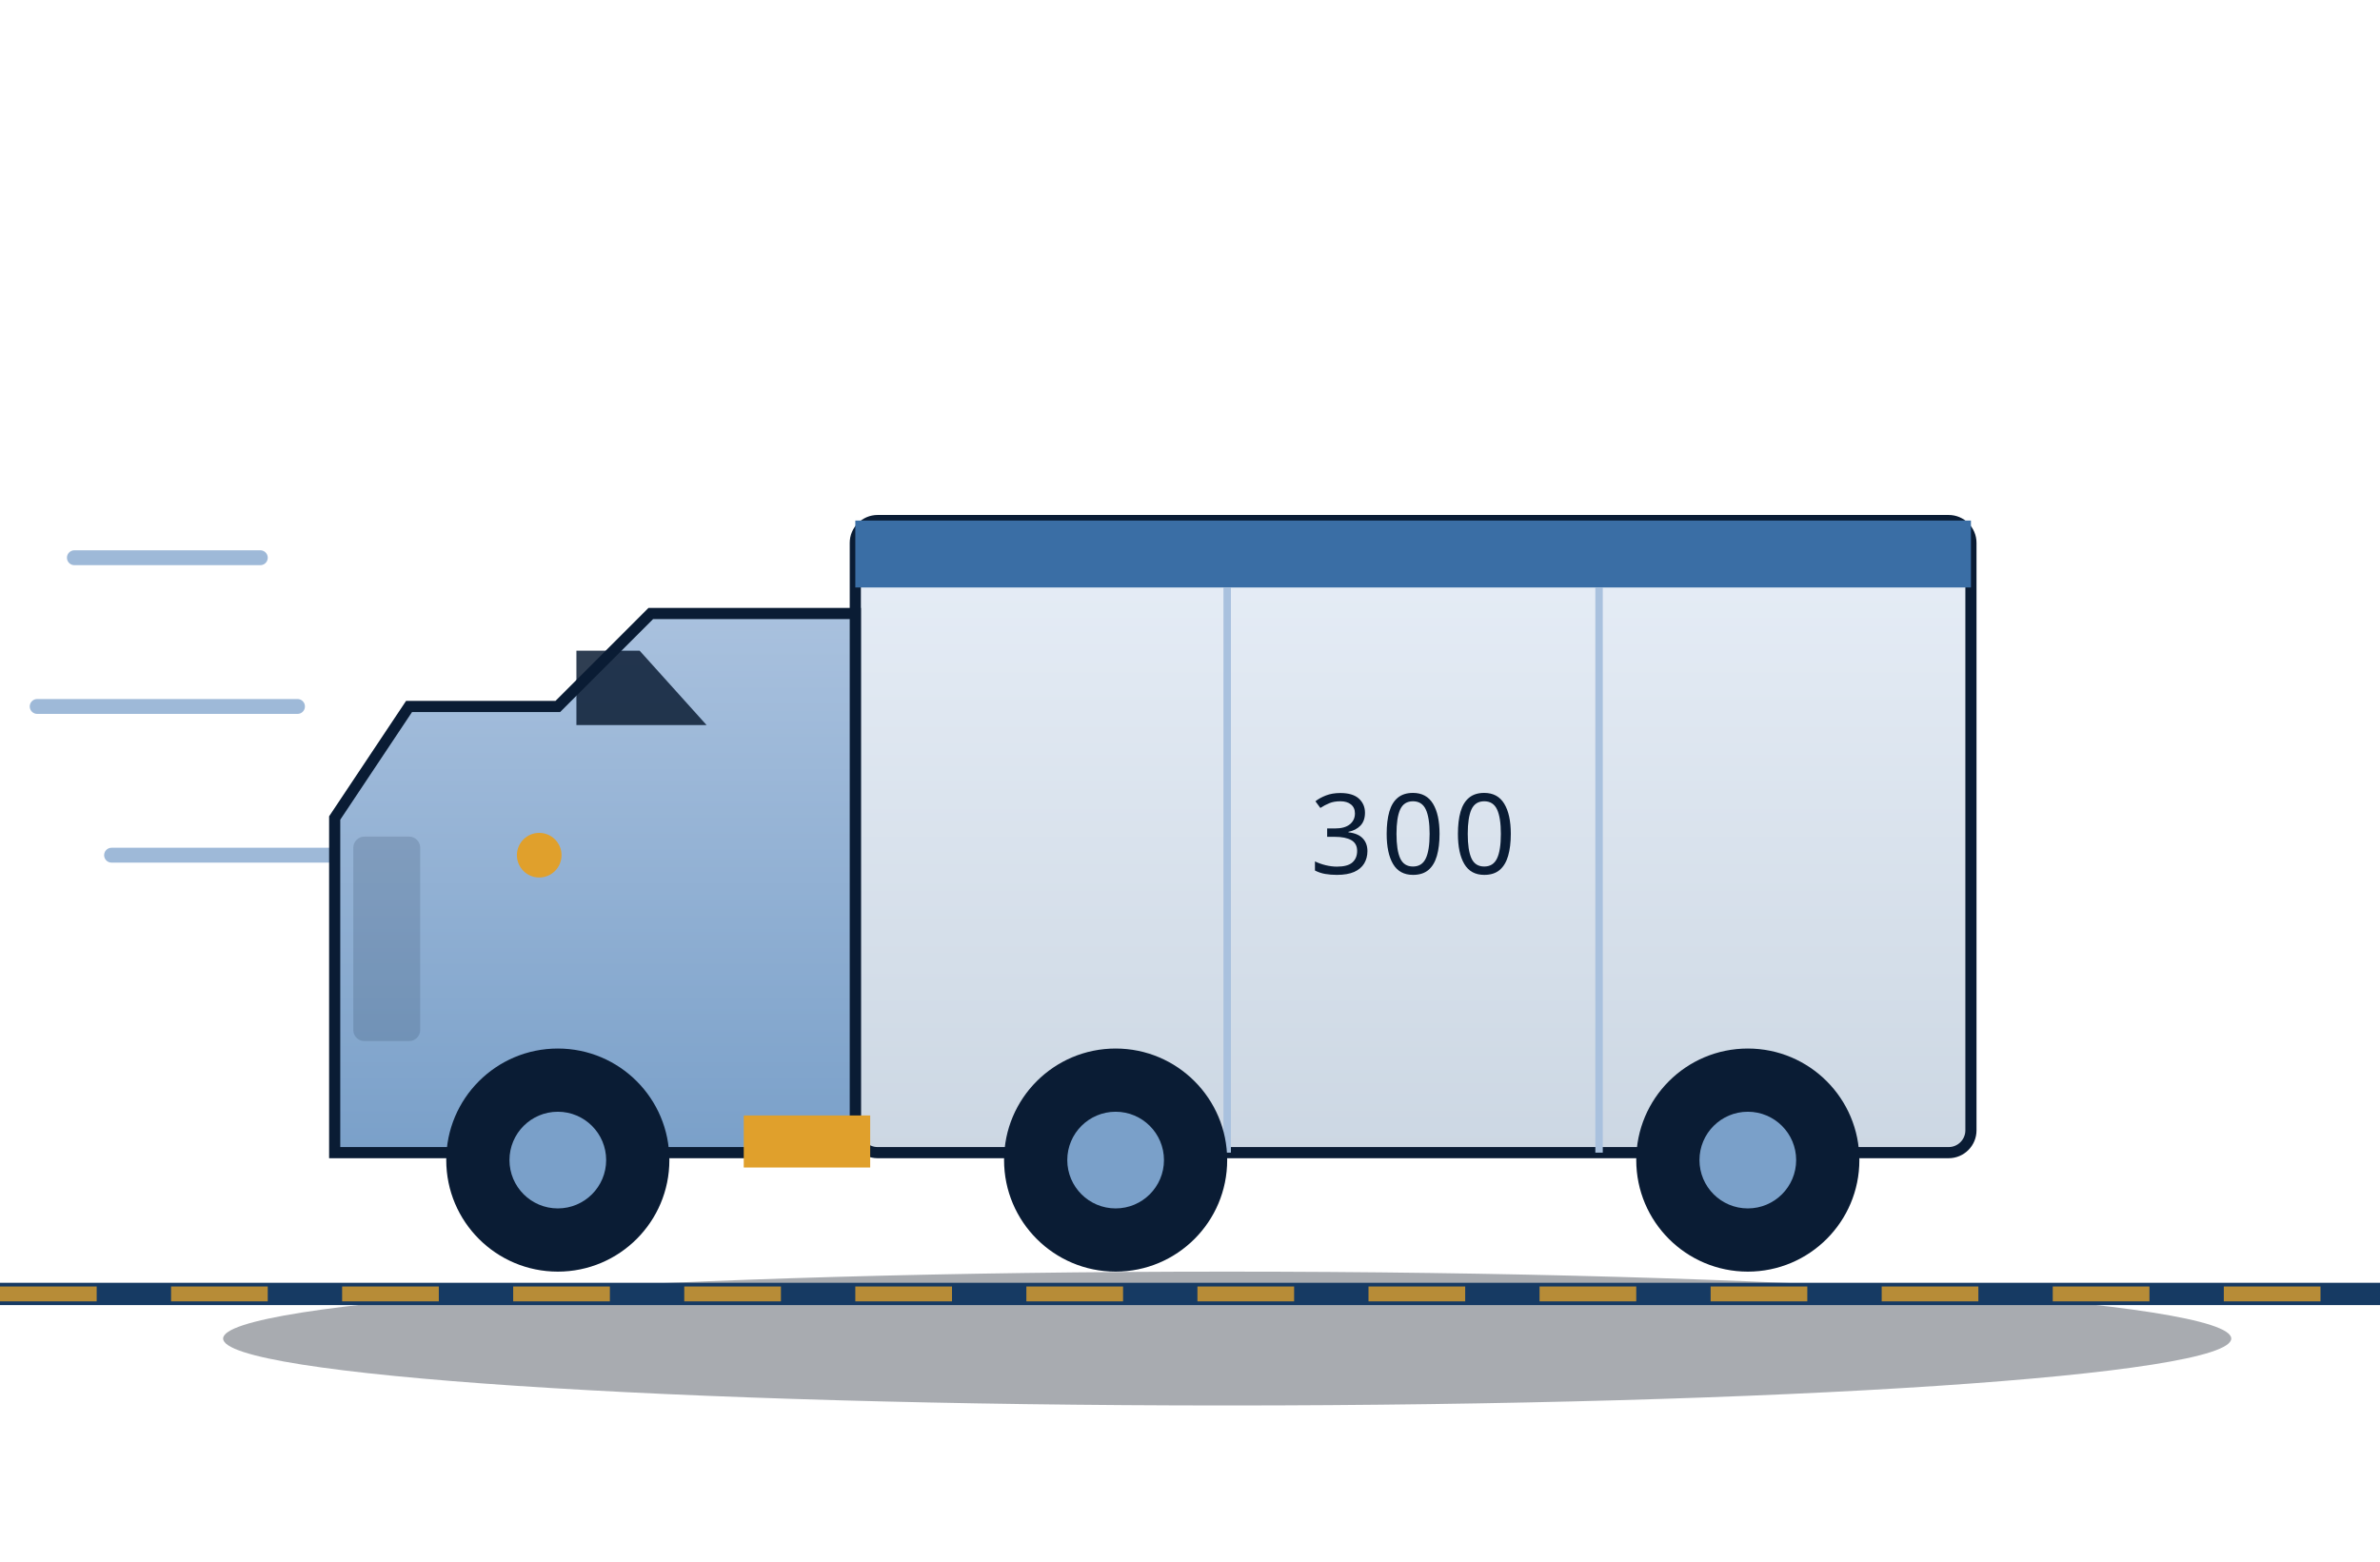
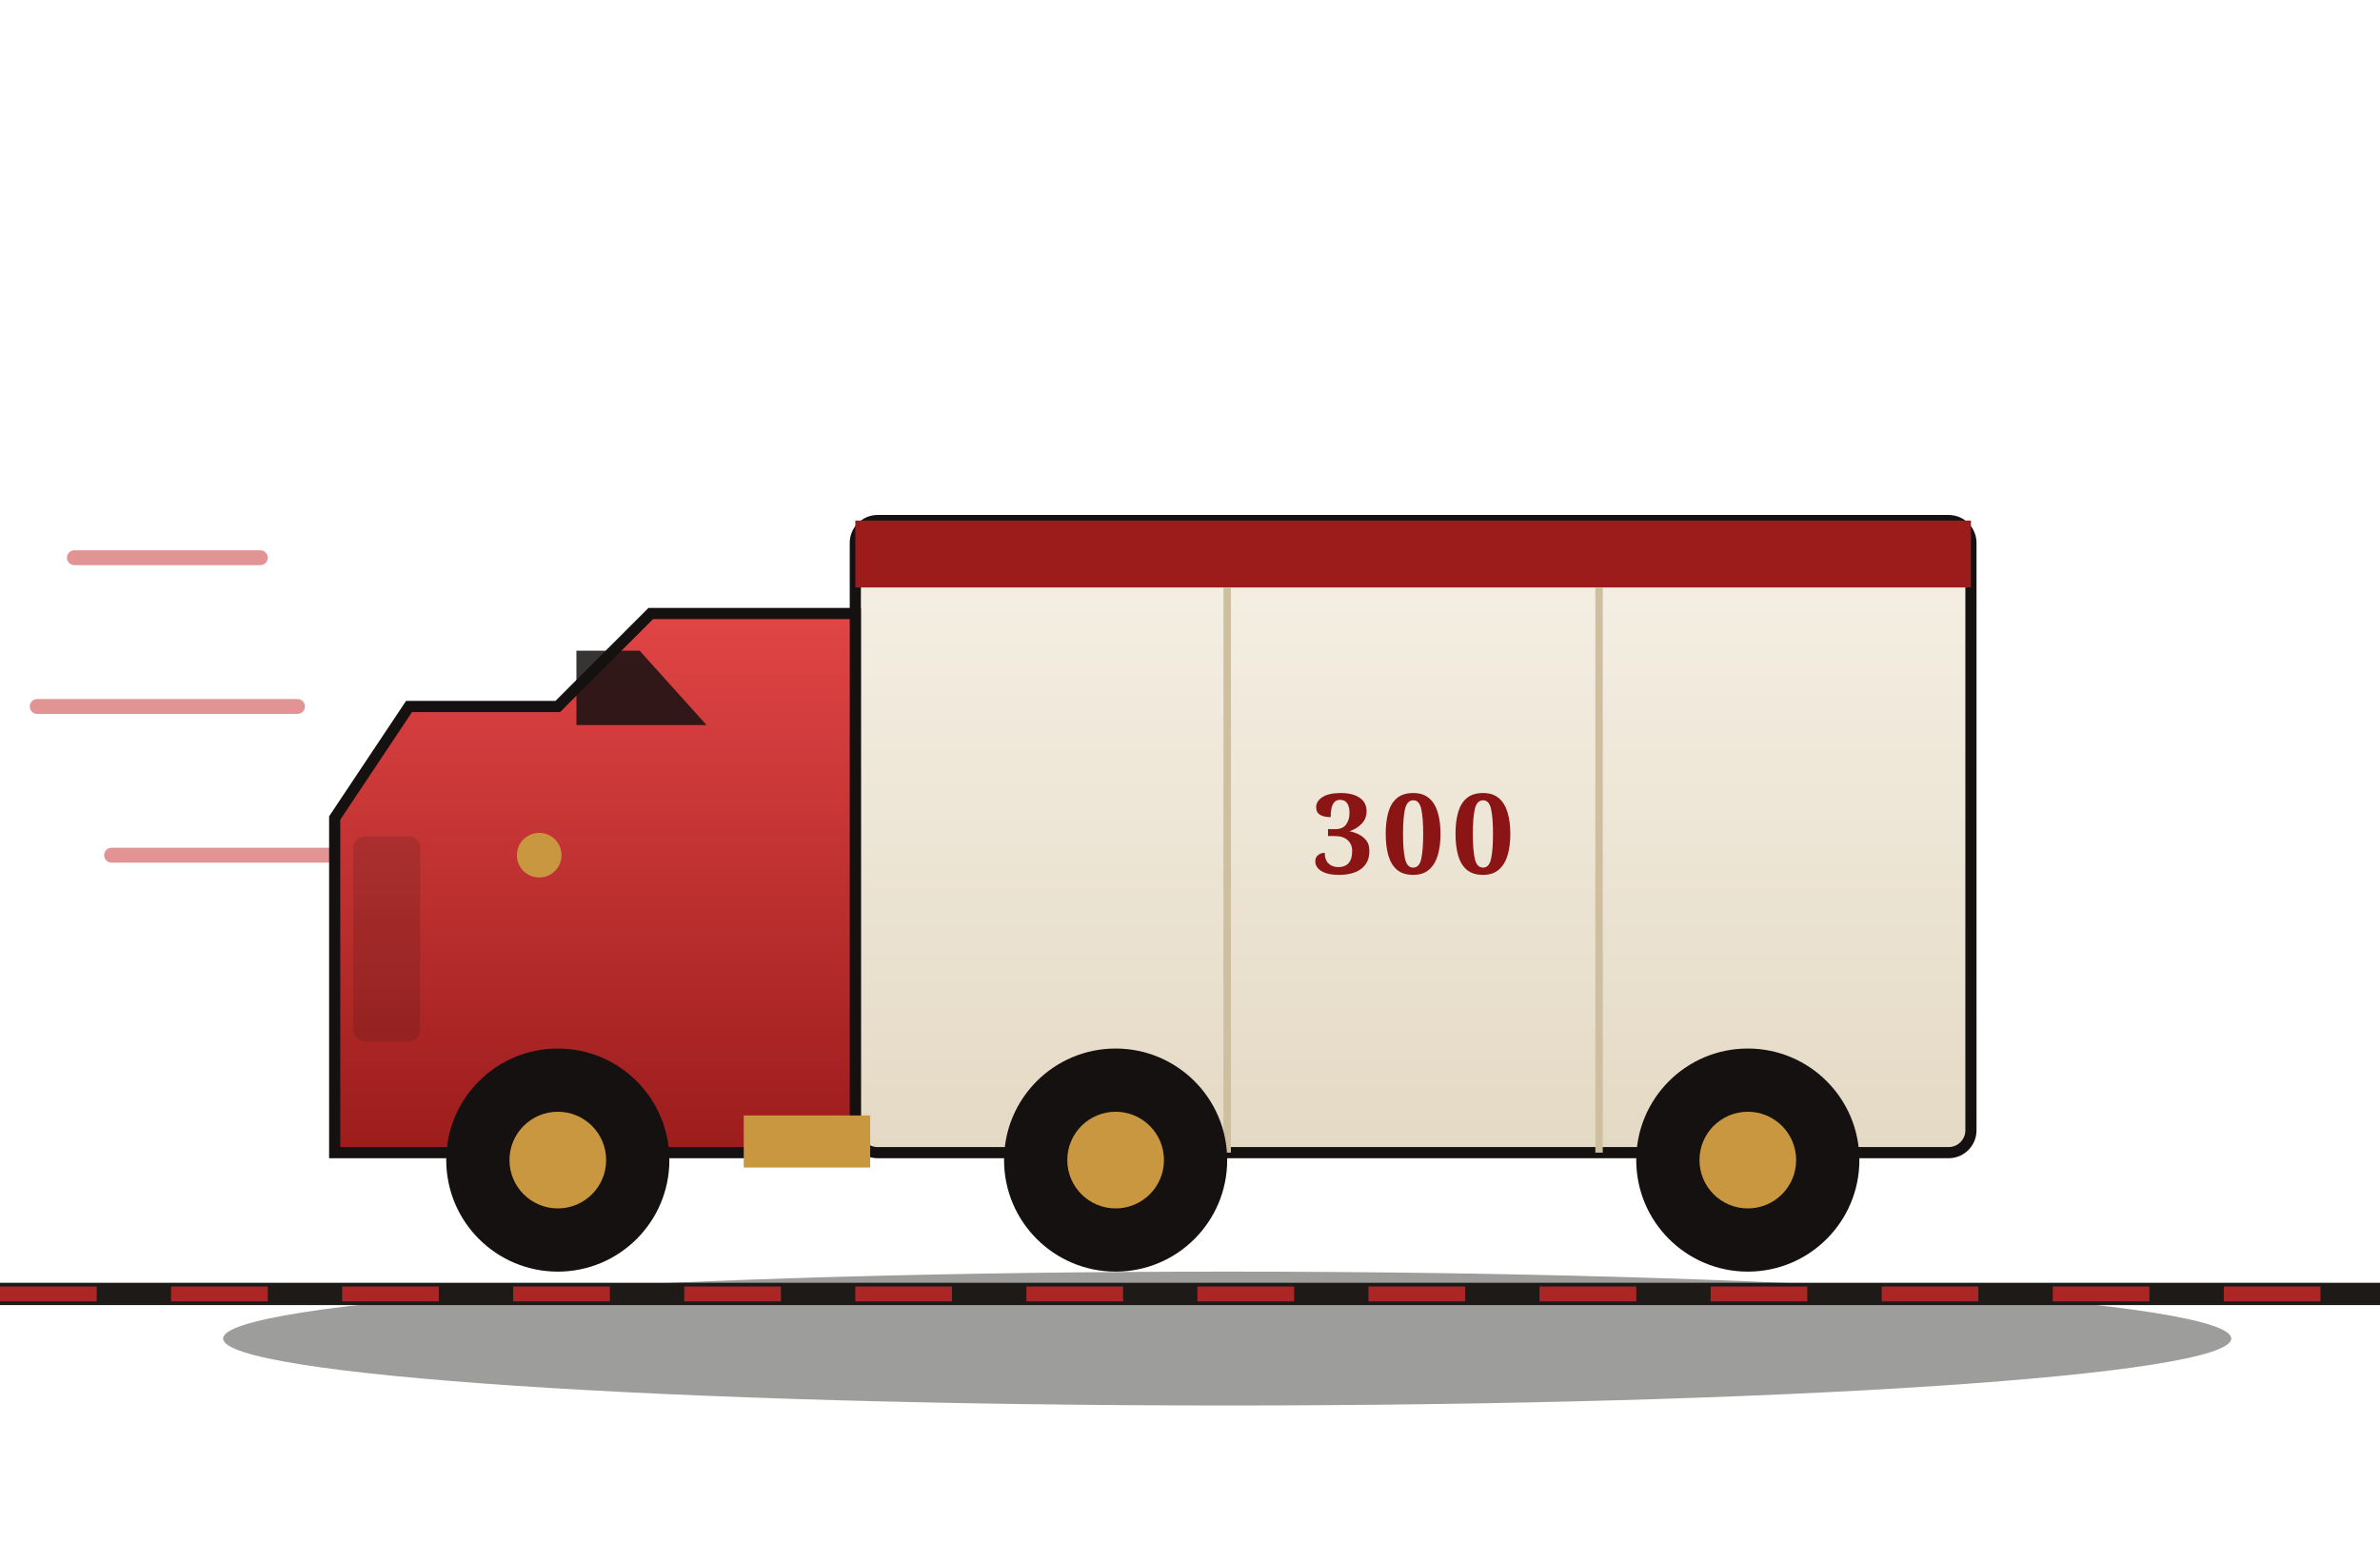
<svg xmlns="http://www.w3.org/2000/svg" width="640" height="420" viewBox="0 0 640 420">
  <defs>
    <linearGradient id="cabGrad" x1="0" y1="0" x2="0" y2="1">
-       <stop offset="0" stop-color="#a9c1de" />
-       <stop offset="1" stop-color="#7aa0c9" />
+       <stop offset="0" stop-color="#e14545" />
+       <stop offset="1" stop-color="#9c1c1c" />
    </linearGradient>
    <linearGradient id="trailerGrad" x1="0" y1="0" x2="0" y2="1">
-       <stop offset="0" stop-color="#e7eef7" />
-       <stop offset="1" stop-color="#ccd7e3" />
+       <stop offset="0" stop-color="#f6f1e6" />
+       <stop offset="1" stop-color="#e4d9c4" />
    </linearGradient>
  </defs>
-   <ellipse cx="330" cy="360" rx="270" ry="18" fill="#060f1e" opacity="0.35" />
-   <rect x="0" y="345" width="640" height="6" fill="#163a63" />
-   <g stroke="#e0a02c" stroke-width="4" stroke-dasharray="26 20" opacity="0.8">
+   <ellipse cx="330" cy="360" rx="270" ry="18" fill="#0a0908" opacity="0.4" />
+   <rect x="0" y="345" width="640" height="6" fill="#1e1a18" />
+   <g stroke="#c62828" stroke-width="4" stroke-dasharray="26 20" opacity="0.85">
    <line x1="0" y1="348" x2="640" y2="348" />
  </g>
-   <g stroke="#4f80b8" stroke-width="4" stroke-linecap="round" opacity="0.55">
+   <g stroke="#c62828" stroke-width="4" stroke-linecap="round" opacity="0.5">
    <line x1="20" y1="150" x2="70" y2="150" />
    <line x1="10" y1="190" x2="80" y2="190" />
    <line x1="30" y1="230" x2="90" y2="230" />
  </g>
  <g>
-     <rect x="230" y="140" width="300" height="170" rx="6" fill="url(#trailerGrad)" stroke="#0a1c34" stroke-width="3" />
-     <rect x="230" y="140" width="300" height="18" fill="#3a6ea5" />
-     <line x1="330" y1="158" x2="330" y2="310" stroke="#a9c1de" stroke-width="2" />
-     <line x1="430" y1="158" x2="430" y2="310" stroke="#a9c1de" stroke-width="2" />
-     <text x="380" y="235" font-family="Oswald, sans-serif" font-size="30" fill="#0a1c34" text-anchor="middle" letter-spacing="2">300</text>
+     <rect x="230" y="140" width="300" height="170" rx="6" fill="url(#trailerGrad)" stroke="#141110" stroke-width="3" />
+     <rect x="230" y="140" width="300" height="18" fill="#9c1c1c" />
+     <line x1="330" y1="158" x2="330" y2="310" stroke="#cdbfa0" stroke-width="2" />
+     <line x1="430" y1="158" x2="430" y2="310" stroke="#cdbfa0" stroke-width="2" />
+     <text x="380" y="235" font-family="Cinzel, serif" font-size="30" font-weight="700" fill="#8b1414" text-anchor="middle" letter-spacing="2">300</text>
  </g>
  <g>
-     <path d="M90 220 L90 310 L230 310 L230 165 L175 165 L150 190 L110 190 Z" fill="url(#cabGrad)" stroke="#0a1c34" stroke-width="3" />
-     <path d="M155 175 L172 175 L190 195 L155 195 Z" fill="#0a1c34" opacity="0.85" />
-     <rect x="95" y="225" width="18" height="55" rx="3" fill="#0a1c34" opacity="0.15" />
-     <rect x="200" y="300" width="34" height="14" fill="#e0a02c" />
-     <circle cx="145" cy="230" r="6" fill="#e0a02c" />
+     <path d="M90 220 L90 310 L230 310 L230 165 L175 165 L150 190 L110 190 Z" fill="url(#cabGrad)" stroke="#141110" stroke-width="3" />
+     <path d="M155 175 L172 175 L190 195 L155 195 Z" fill="#141110" opacity="0.85" />
+     <rect x="95" y="225" width="18" height="55" rx="3" fill="#141110" opacity="0.15" />
+     <rect x="200" y="300" width="34" height="14" fill="#c9973f" />
+     <circle cx="145" cy="230" r="6" fill="#c9973f" />
  </g>
-   <g fill="#0a1c34">
+   <g fill="#141110">
    <circle cx="150" cy="312" r="30" />
    <circle cx="300" cy="312" r="30" />
    <circle cx="470" cy="312" r="30" />
  </g>
-   <g fill="#7aa0c9">
+   <g fill="#c9973f">
    <circle cx="150" cy="312" r="13" />
    <circle cx="300" cy="312" r="13" />
    <circle cx="470" cy="312" r="13" />
  </g>
</svg>
